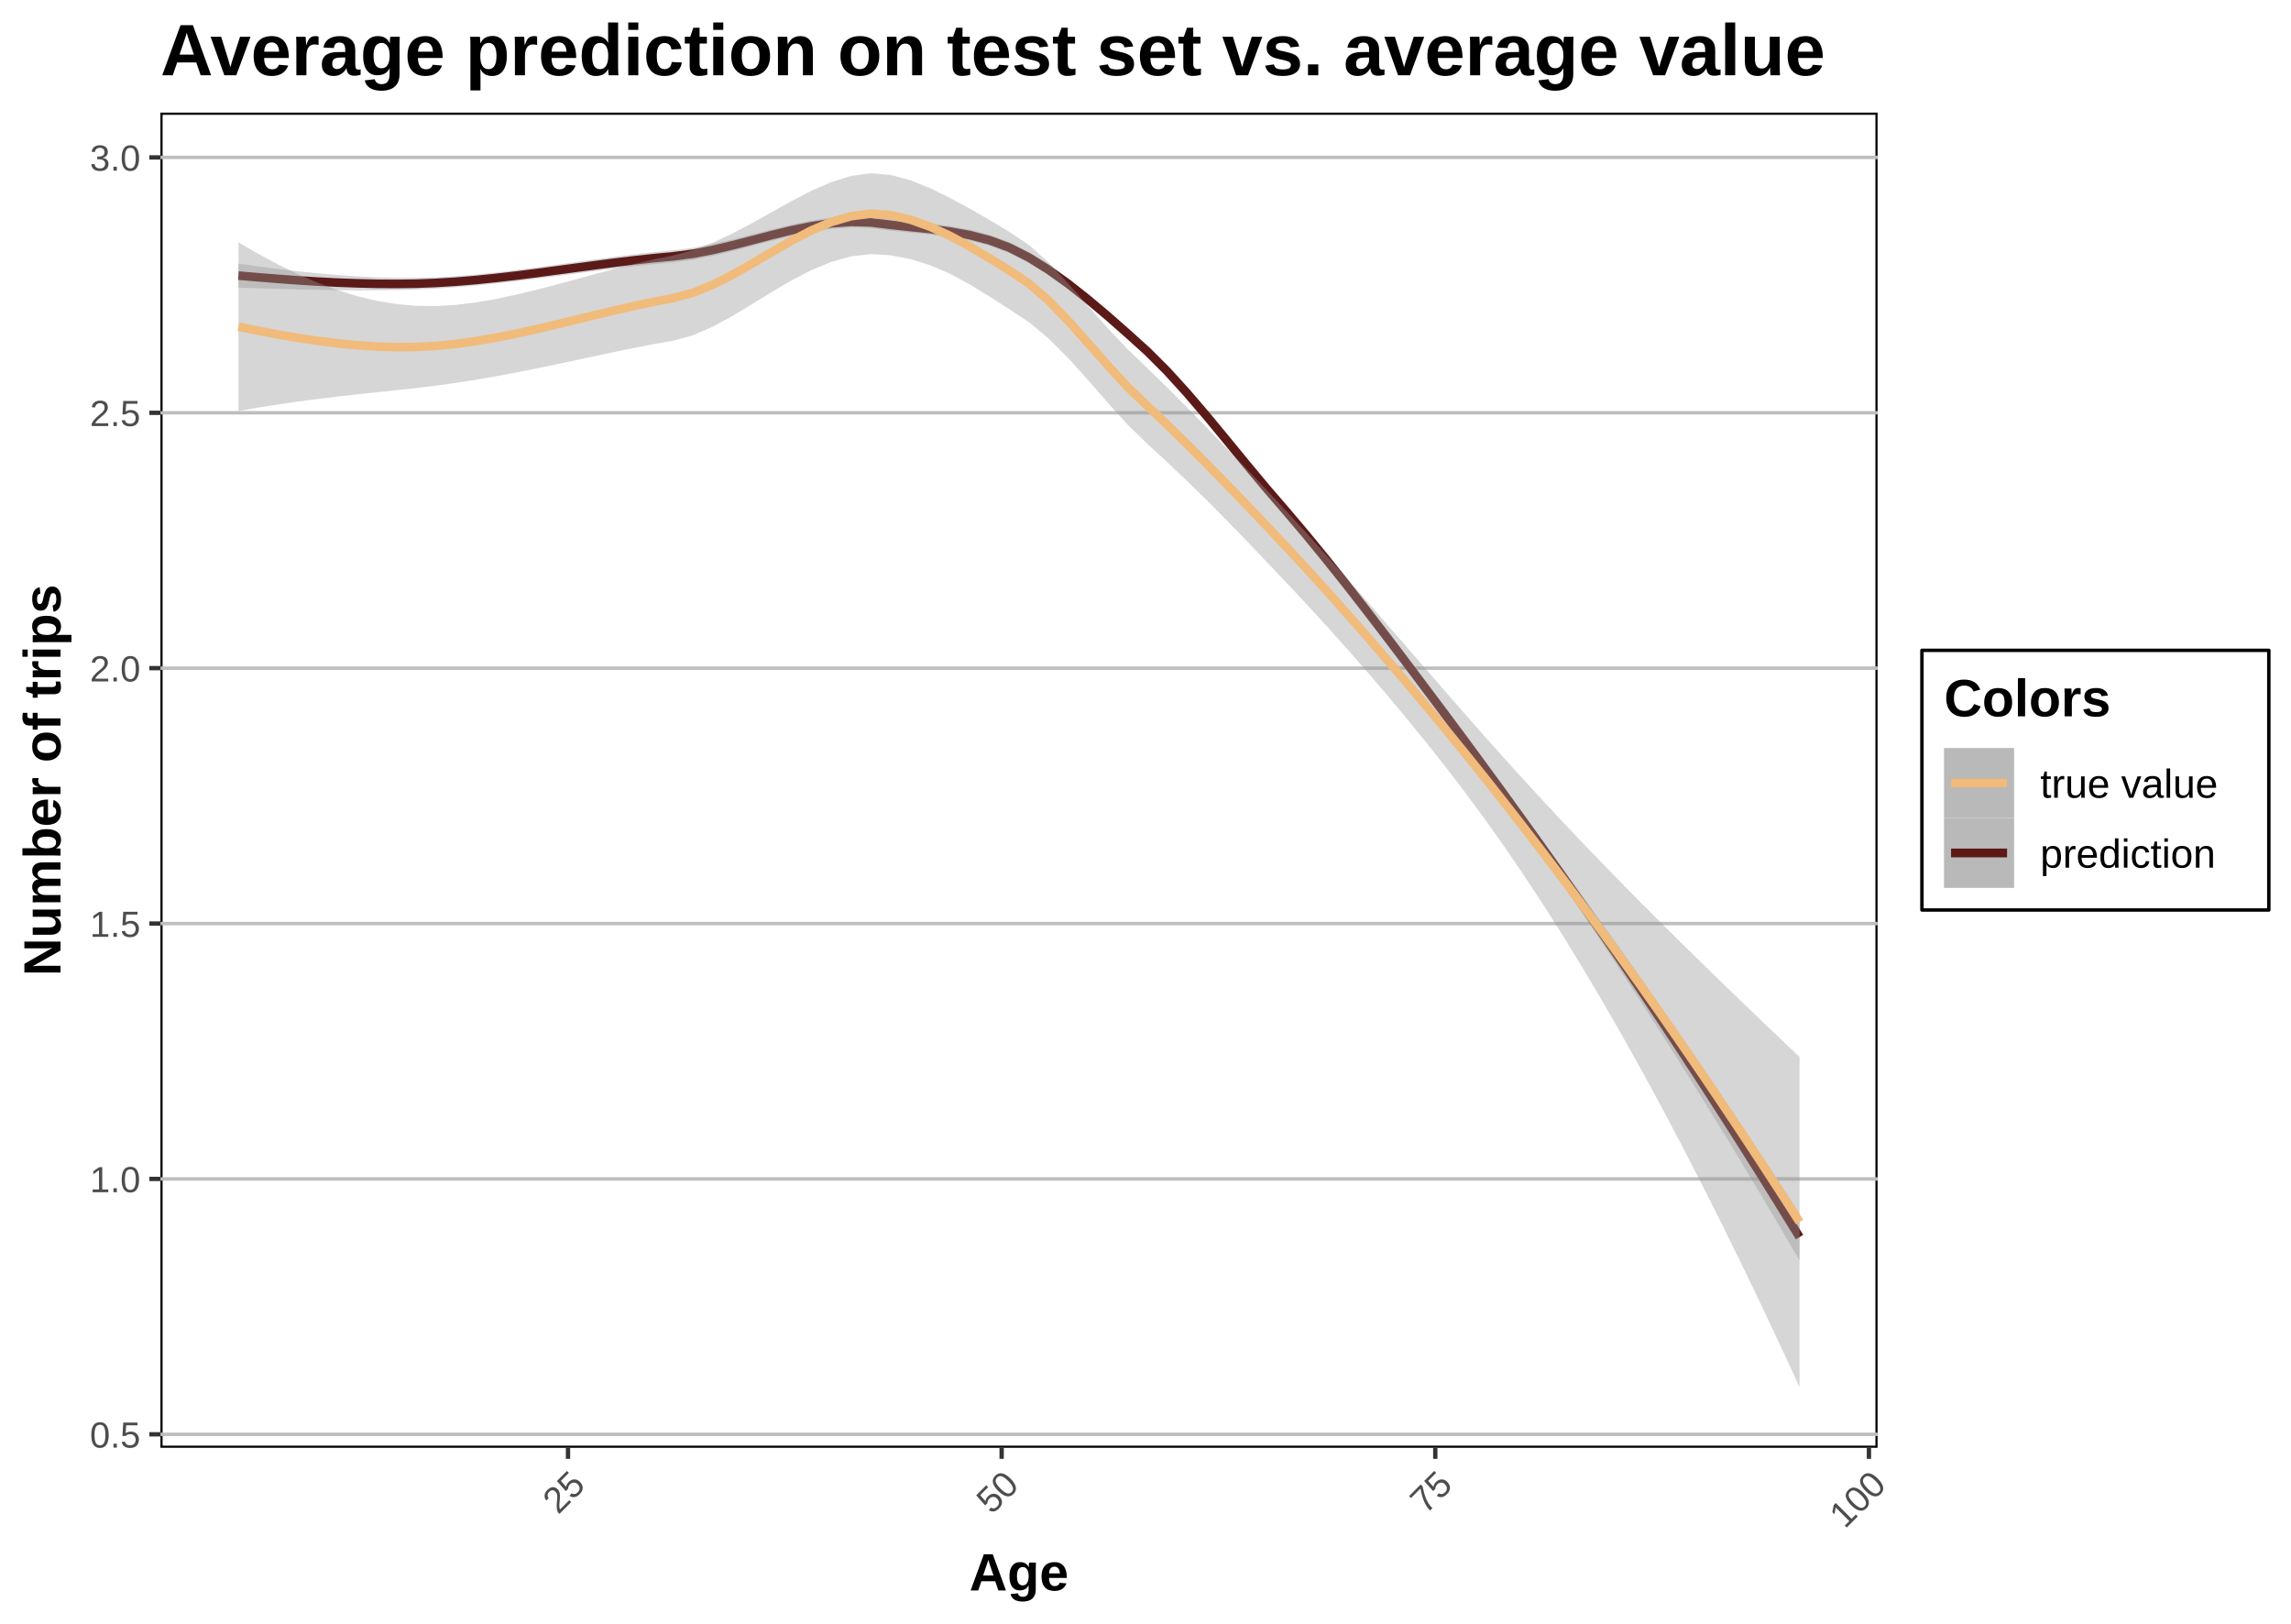
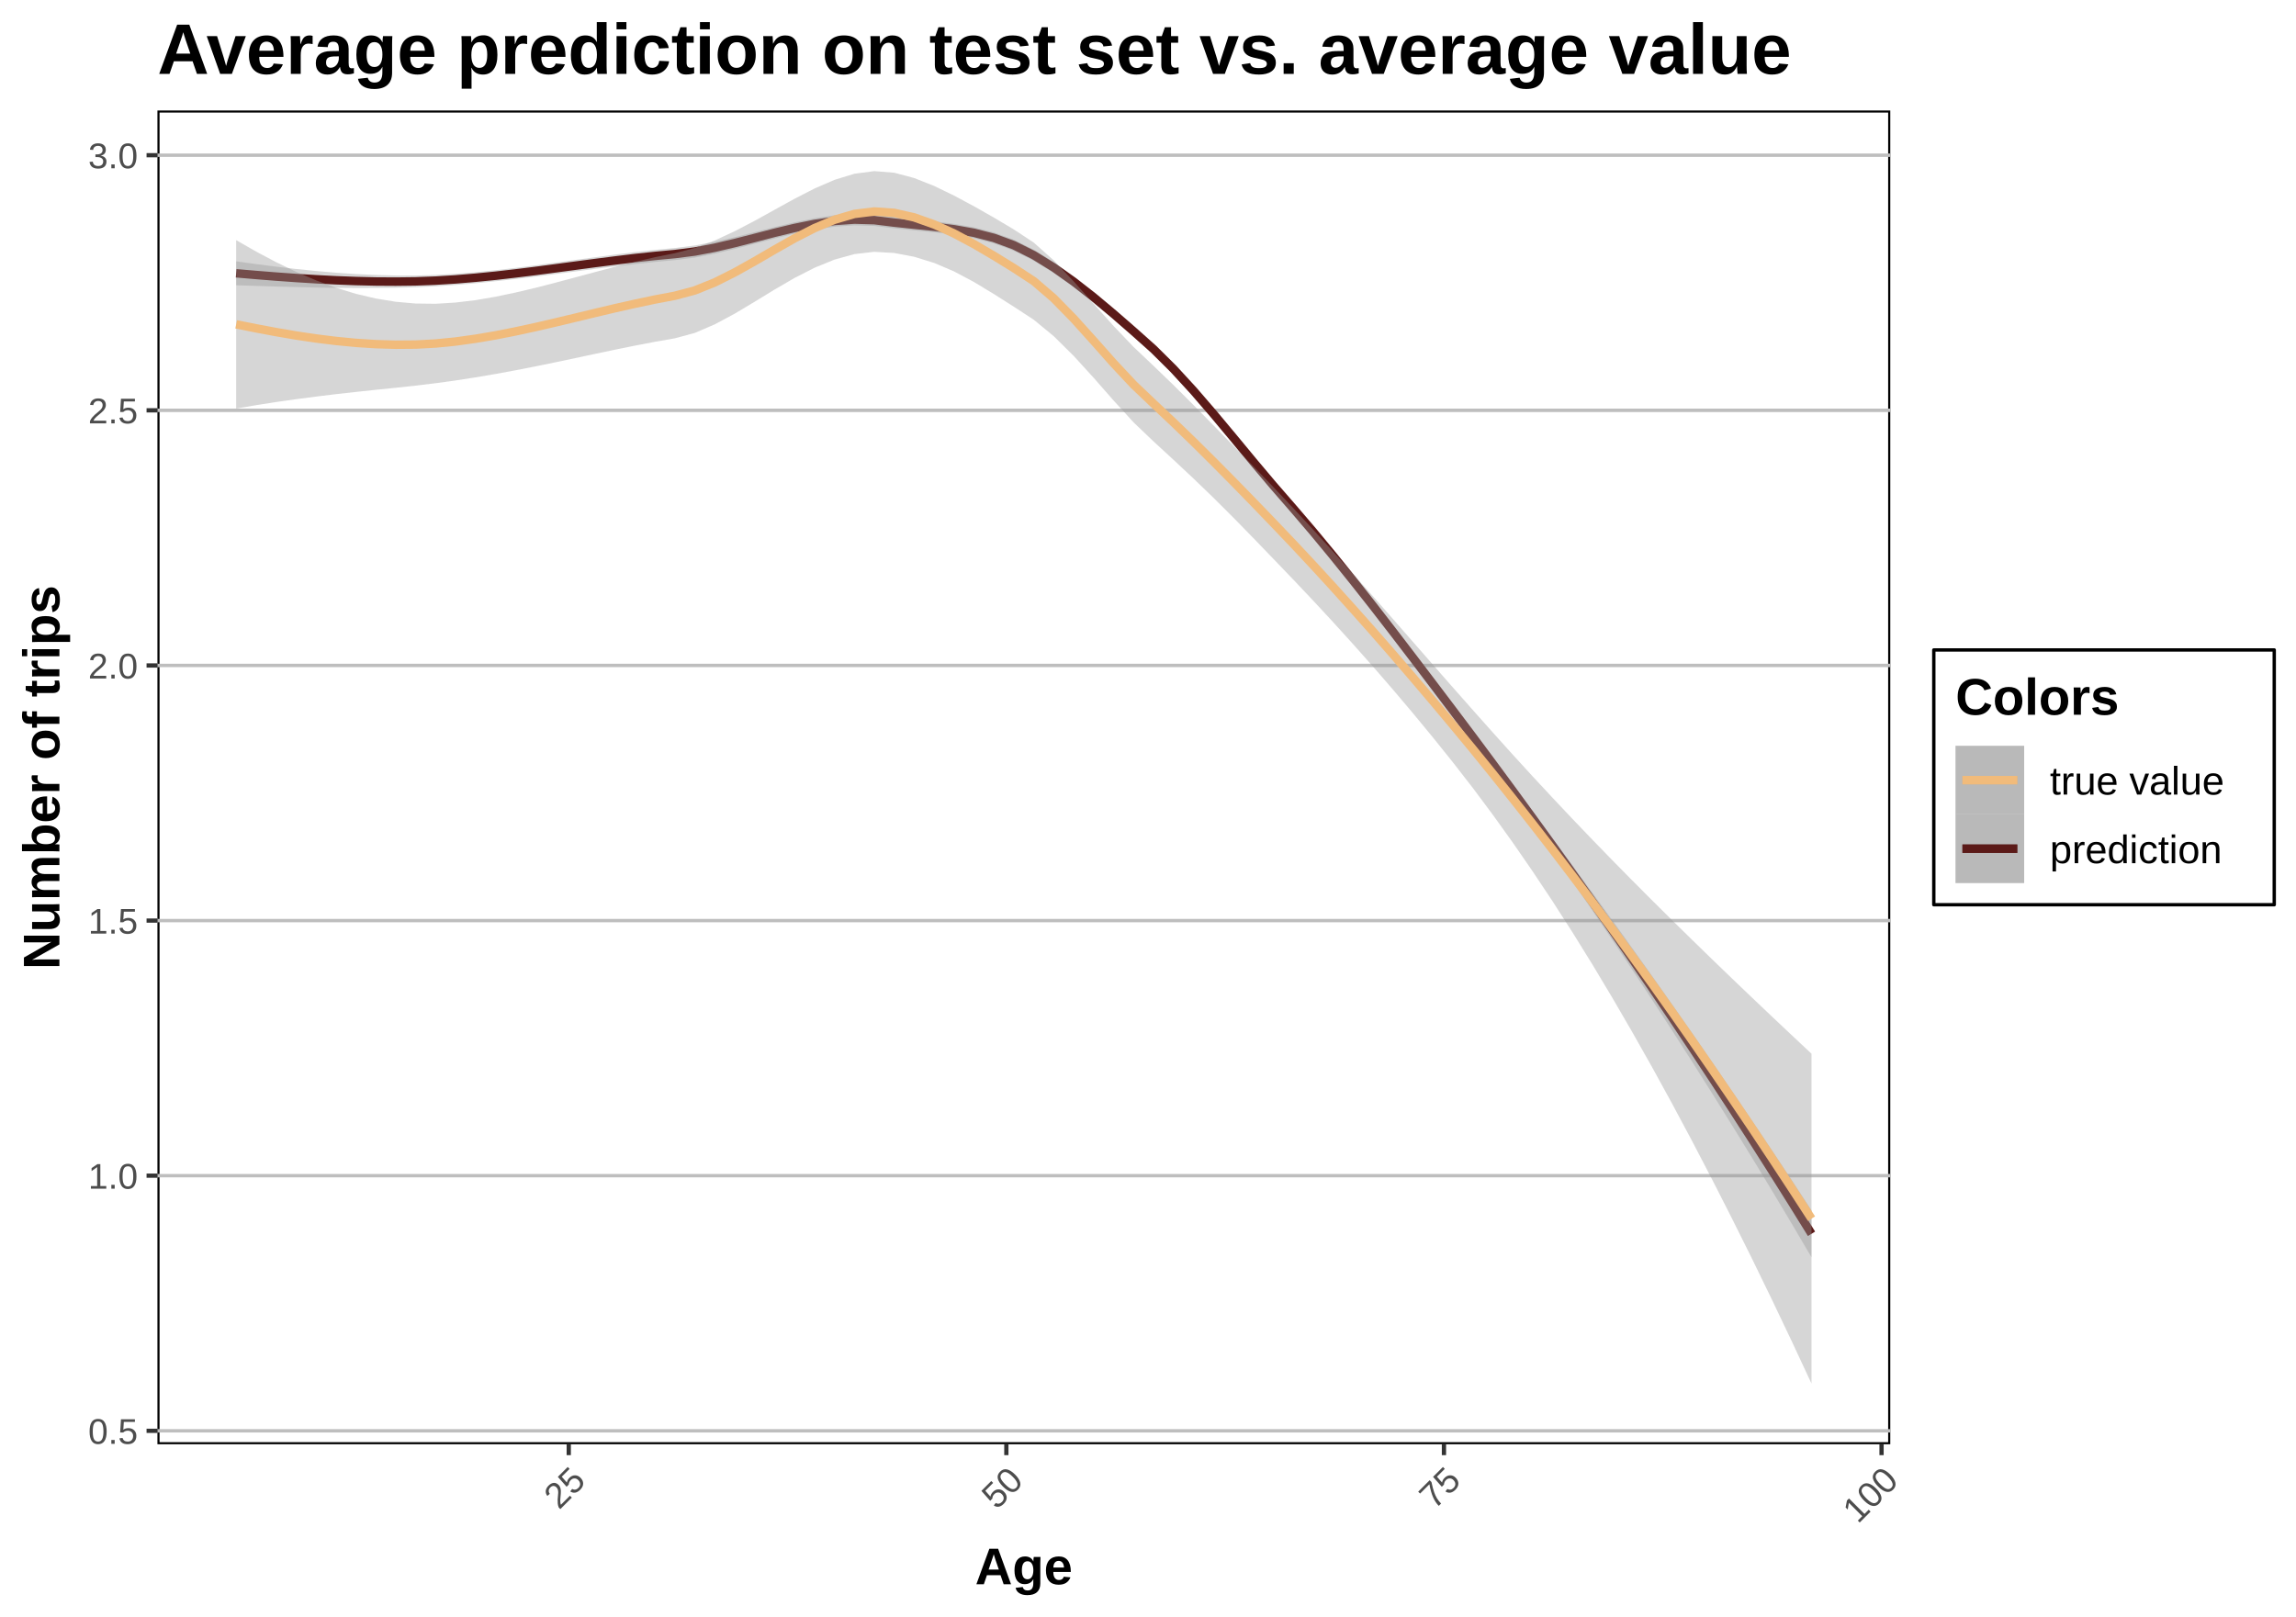
- <svg xmlns="http://www.w3.org/2000/svg" class="svglite" width="566.25pt" height="401.25pt" viewBox="0 0 566.25 401.25">
+ <svg xmlns="http://www.w3.org/2000/svg" class="svglite" width="578.25pt" height="407.25pt" viewBox="0 0 578.25 407.25">
  <defs>
    <style type="text/css">
    .svglite line, .svglite polyline, .svglite polygon, .svglite path, .svglite rect, .svglite circle {
      fill: none;
      stroke: #000000;
      stroke-linecap: round;
      stroke-linejoin: round;
      stroke-miterlimit: 10.00;
    }
    .svglite text {
      white-space: pre;
    }
  </style>
  </defs>
  <rect width="100%" height="100%" style="stroke: none; fill: #FFFFFF;" />
  <defs>
-     <clipPath id="cpMC4wMHw1NjYuMjV8MC4wMHw0MDEuMjU=">
-       <rect x="0.00" y="0.00" width="566.25" height="401.25" />
+     <clipPath id="cpMC4wMHw1NzguMjV8MC4wMHw0MDcuMjU=">
+       <rect x="0.00" y="0.00" width="578.25" height="407.25" />
    </clipPath>
  </defs>
-   <g clip-path="url(#cpMC4wMHw1NjYuMjV8MC4wMHw0MDEuMjU=)">
-     <rect x="0.00" y="0" width="566.25" height="401.25" style="stroke-width: 1.07; stroke: #FFFFFF; fill: #FFFFFF;" />
+   <g clip-path="url(#cpMC4wMHw1NzguMjV8MC4wMHw0MDcuMjU=)">
+     <rect x="0.00" y="0.00" width="578.25" height="407.25" style="stroke-width: 1.07; stroke: #FFFFFF; fill: #FFFFFF;" />
  </g>
  <defs>
-     <clipPath id="cpMzkuNjV8NDY0LjA3fDI3LjgzfDM1Ny44MQ==">
-       <rect x="39.65" y="27.83" width="424.42" height="329.98" />
+     <clipPath id="cpMzkuNjV8NDc2LjA3fDI3LjgzfDM2My44MQ==">
+       <rect x="39.65" y="27.83" width="436.42" height="335.98" />
    </clipPath>
  </defs>
-   <g clip-path="url(#cpMzkuNjV8NDY0LjA3fDI3LjgzfDM1Ny44MQ==)">
-     <rect x="39.65" y="27.83" width="424.42" height="329.98" style="stroke-width: 1.07; fill: #FFFFFF;" />
-     <polyline points="39.65,354.48 464.07,354.48 " style="stroke-width: 0.85; stroke: #BEBEBE; stroke-linecap: butt;" />
-     <polyline points="39.65,291.36 464.07,291.36 " style="stroke-width: 0.85; stroke: #BEBEBE; stroke-linecap: butt;" />
-     <polyline points="39.65,228.25 464.07,228.25 " style="stroke-width: 0.85; stroke: #BEBEBE; stroke-linecap: butt;" />
-     <polyline points="39.65,165.13 464.07,165.13 " style="stroke-width: 0.85; stroke: #BEBEBE; stroke-linecap: butt;" />
-     <polyline points="39.65,102.02 464.07,102.02 " style="stroke-width: 0.85; stroke: #BEBEBE; stroke-linecap: butt;" />
-     <polyline points="39.65,38.90 464.07,38.90 " style="stroke-width: 0.85; stroke: #BEBEBE; stroke-linecap: butt;" />
-     <polygon points="58.94,65.15 63.82,65.83 68.71,66.46 73.59,67.04 78.47,67.54 83.36,67.96 88.24,68.30 93.13,68.53 98.01,68.65 102.90,68.66 107.78,68.53 112.66,68.25 117.55,67.85 122.43,67.35 127.32,66.78 132.20,66.15 137.08,65.49 141.97,64.81 146.85,64.14 151.74,63.48 156.62,62.87 161.50,62.33 166.39,61.86 171.27,61.23 176.16,60.31 181.04,59.18 185.92,57.94 190.81,56.69 195.69,55.51 200.58,54.50 205.46,53.77 210.34,53.42 215.23,53.55 220.11,54.16 225.00,54.72 229.88,55.25 234.76,55.88 239.65,56.76 244.53,58.01 249.42,59.81 254.30,62.29 259.18,65.35 264.07,68.87 268.95,72.74 273.84,76.85 278.72,81.13 283.60,85.53 288.49,90.43 293.37,95.83 298.26,101.56 303.14,107.47 308.03,113.44 312.91,119.30 317.79,124.97 322.68,130.75 327.56,136.71 332.45,142.84 337.33,149.10 342.21,155.46 347.10,161.89 351.98,168.35 356.87,174.83 361.75,181.34 366.63,187.89 371.52,194.48 376.40,201.12 381.29,207.80 386.17,214.52 391.05,221.29 395.94,228.11 400.82,234.99 405.71,241.93 410.59,248.93 415.47,256.00 420.36,263.13 425.24,270.34 430.13,277.62 435.01,284.97 439.89,292.41 444.78,299.94 444.78,311.54 439.89,303.18 435.01,294.93 430.13,286.79 425.24,278.77 420.36,270.87 415.47,263.07 410.59,255.38 405.71,247.80 400.82,240.32 395.94,232.95 391.05,225.68 386.17,218.51 381.29,211.43 376.40,204.46 371.52,197.58 366.63,190.79 361.75,184.08 356.87,177.46 351.98,170.91 347.10,164.40 342.21,157.94 337.33,151.57 332.45,145.32 327.56,139.20 322.68,133.25 317.79,127.49 312.91,121.83 308.03,115.96 303.14,110.00 298.26,104.11 293.37,98.41 288.49,93.06 283.60,88.19 278.72,83.78 273.84,79.47 268.95,75.34 264.07,71.49 259.18,68.02 254.30,65.00 249.42,62.53 244.53,60.70 239.65,59.42 234.76,58.55 229.88,57.96 225.00,57.49 220.11,56.98 215.23,56.39 210.34,56.25 205.46,56.58 200.58,57.29 195.69,58.30 190.81,59.50 185.92,60.79 181.04,62.08 176.16,63.26 171.27,64.22 166.39,64.85 161.50,65.30 156.62,65.82 151.74,66.40 146.85,67.02 141.97,67.65 137.08,68.29 132.20,68.92 127.32,69.52 122.43,70.07 117.55,70.57 112.66,70.99 107.78,71.32 102.90,71.55 98.01,71.68 93.13,71.74 88.24,71.75 83.36,71.71 78.47,71.63 73.59,71.52 68.71,71.39 63.82,71.24 58.94,71.07 " style="stroke-width: 0.00; stroke: none; stroke-linecap: butt; fill: #999999; fill-opacity: 0.40;" />
-     <polyline points="58.94,65.15 63.82,65.83 68.71,66.46 73.59,67.04 78.47,67.54 83.36,67.96 88.24,68.30 93.13,68.53 98.01,68.65 102.90,68.66 107.78,68.53 112.66,68.25 117.55,67.85 122.43,67.35 127.32,66.78 132.20,66.15 137.08,65.49 141.97,64.81 146.85,64.14 151.74,63.48 156.62,62.87 161.50,62.33 166.39,61.86 171.27,61.23 176.16,60.31 181.04,59.18 185.92,57.94 190.81,56.69 195.69,55.51 200.58,54.50 205.46,53.77 210.34,53.42 215.23,53.55 220.11,54.16 225.00,54.72 229.88,55.25 234.76,55.88 239.65,56.76 244.53,58.01 249.42,59.81 254.30,62.29 259.18,65.35 264.07,68.87 268.95,72.74 273.84,76.85 278.72,81.13 283.60,85.53 288.49,90.43 293.37,95.83 298.26,101.56 303.14,107.47 308.03,113.44 312.91,119.30 317.79,124.97 322.68,130.75 327.56,136.71 332.45,142.84 337.33,149.10 342.21,155.46 347.10,161.89 351.98,168.35 356.87,174.83 361.75,181.34 366.63,187.89 371.52,194.48 376.40,201.12 381.29,207.80 386.17,214.52 391.05,221.29 395.94,228.11 400.82,234.99 405.71,241.93 410.59,248.93 415.47,256.00 420.36,263.13 425.24,270.34 430.13,277.62 435.01,284.97 439.89,292.41 444.78,299.94 " style="stroke-width: 2.13; stroke: none; stroke-linecap: butt;" />
-     <polyline points="444.78,311.54 439.89,303.18 435.01,294.93 430.13,286.79 425.24,278.77 420.36,270.87 415.47,263.07 410.59,255.38 405.71,247.80 400.82,240.32 395.94,232.95 391.05,225.68 386.17,218.51 381.29,211.43 376.40,204.46 371.52,197.58 366.63,190.79 361.75,184.08 356.87,177.46 351.98,170.91 347.10,164.40 342.21,157.94 337.33,151.57 332.45,145.32 327.56,139.20 322.68,133.25 317.79,127.49 312.91,121.83 308.03,115.96 303.14,110.00 298.26,104.11 293.37,98.41 288.49,93.06 283.60,88.19 278.72,83.78 273.84,79.47 268.95,75.34 264.07,71.49 259.18,68.02 254.30,65.00 249.42,62.53 244.53,60.70 239.65,59.42 234.76,58.55 229.88,57.96 225.00,57.49 220.11,56.98 215.23,56.39 210.34,56.25 205.46,56.58 200.58,57.29 195.69,58.30 190.81,59.50 185.92,60.79 181.04,62.08 176.16,63.26 171.27,64.22 166.39,64.85 161.50,65.30 156.62,65.82 151.74,66.40 146.85,67.02 141.97,67.65 137.08,68.29 132.20,68.92 127.32,69.52 122.43,70.07 117.55,70.57 112.66,70.99 107.78,71.32 102.90,71.55 98.01,71.68 93.13,71.74 88.24,71.75 83.36,71.71 78.47,71.63 73.59,71.52 68.71,71.39 63.82,71.24 58.94,71.07 " style="stroke-width: 2.13; stroke: none; stroke-linecap: butt;" />
-     <polyline points="58.94,68.11 63.82,68.53 68.71,68.92 73.59,69.28 78.47,69.59 83.36,69.84 88.24,70.02 93.13,70.14 98.01,70.17 102.90,70.11 107.78,69.92 112.66,69.62 117.55,69.21 122.43,68.71 127.32,68.15 132.20,67.54 137.08,66.89 141.97,66.23 146.85,65.58 151.74,64.94 156.62,64.35 161.50,63.81 166.39,63.35 171.27,62.72 176.16,61.78 181.04,60.63 185.92,59.37 190.81,58.09 195.69,56.90 200.58,55.90 205.46,55.17 210.34,54.83 215.23,54.97 220.11,55.57 225.00,56.10 229.88,56.60 234.76,57.22 239.65,58.09 244.53,59.36 249.42,61.17 254.30,63.64 259.18,66.68 264.07,70.18 268.95,74.04 273.84,78.16 278.72,82.45 283.60,86.86 288.49,91.75 293.37,97.12 298.26,102.83 303.14,108.74 308.03,114.70 312.91,120.57 317.79,126.23 322.68,132.00 327.56,137.96 332.45,144.08 337.33,150.34 342.21,156.70 347.10,163.14 351.98,169.63 356.87,176.15 361.75,182.71 366.63,189.34 371.52,196.03 376.40,202.79 381.29,209.61 386.17,216.51 391.05,223.48 395.94,230.53 400.82,237.66 405.71,244.87 410.59,252.16 415.47,259.53 420.36,267.00 425.24,274.56 430.13,282.21 435.01,289.95 439.89,297.80 444.78,305.74 " style="stroke-width: 2.13; stroke: #5B1A18; stroke-linecap: butt;" />
-     <polygon points="58.94,59.91 63.82,62.73 68.71,65.35 73.59,67.73 78.47,69.85 83.36,71.68 88.24,73.18 93.13,74.35 98.01,75.15 102.90,75.59 107.78,75.65 112.66,75.35 117.55,74.75 122.43,73.91 127.32,72.88 132.20,71.71 137.08,70.45 141.97,69.13 146.85,67.80 151.74,66.50 156.62,65.27 161.50,64.13 166.39,63.14 171.27,61.84 176.16,59.98 181.04,57.70 185.92,55.12 190.81,52.39 195.69,49.67 200.58,47.14 205.46,45.00 210.34,43.48 215.23,42.83 220.11,43.23 225.00,44.54 229.88,46.50 234.76,48.89 239.65,51.53 244.53,54.34 249.42,57.28 254.30,60.53 259.18,64.91 264.07,70.11 268.95,75.66 273.84,81.15 278.72,86.32 283.60,91.00 288.49,95.74 293.37,100.67 298.26,105.69 303.14,110.74 308.03,115.81 312.91,120.94 317.79,126.16 322.68,131.49 327.56,136.91 332.45,142.41 337.33,147.98 342.21,153.59 347.10,159.22 351.98,164.86 356.87,170.48 361.75,176.07 366.63,181.62 371.52,187.09 376.40,192.49 381.29,197.80 386.17,203.03 391.05,208.18 395.94,213.26 400.82,218.27 405.71,223.22 410.59,228.11 415.47,232.95 420.36,237.75 425.24,242.51 430.13,247.23 435.01,251.91 439.89,256.57 444.78,261.19 444.78,342.81 439.89,332.24 435.01,321.88 430.13,311.75 425.24,301.83 420.36,292.14 415.47,282.68 410.59,273.46 405.71,264.47 400.82,255.74 395.94,247.25 391.05,239.02 386.17,231.06 381.29,223.37 376.40,215.96 371.52,208.82 366.63,201.95 361.75,195.35 356.87,188.99 351.98,182.85 347.10,176.87 342.21,171.04 337.33,165.36 332.45,159.80 327.56,154.36 322.68,149.04 317.79,143.83 312.91,138.70 308.03,133.57 303.14,128.52 298.26,123.61 293.37,118.85 288.49,114.23 283.60,109.70 278.72,104.98 273.84,99.59 268.95,93.96 264.07,88.54 259.18,83.67 254.30,79.61 249.42,76.39 244.53,73.25 239.65,70.27 234.76,67.65 229.88,65.54 225.00,64.02 220.11,63.09 215.23,62.80 210.34,63.37 205.46,64.73 200.58,66.74 195.69,69.27 190.81,72.13 185.92,75.14 181.04,78.09 176.16,80.74 171.27,82.86 166.39,84.20 161.50,85.06 156.62,86.01 151.74,87.01 146.85,88.05 141.97,89.09 137.08,90.13 132.20,91.14 127.32,92.11 122.43,93.02 117.55,93.86 112.66,94.62 107.78,95.31 102.90,95.90 98.01,96.43 93.13,96.94 88.24,97.46 83.36,98.01 78.47,98.61 73.59,99.26 68.71,99.96 63.82,100.73 58.94,101.58 " style="stroke-width: 0.00; stroke: none; stroke-linecap: butt; fill: #999999; fill-opacity: 0.40;" />
-     <polyline points="58.94,59.91 63.82,62.73 68.71,65.35 73.59,67.73 78.47,69.85 83.36,71.68 88.24,73.18 93.13,74.35 98.01,75.15 102.90,75.59 107.78,75.65 112.66,75.35 117.55,74.75 122.43,73.91 127.32,72.88 132.20,71.71 137.08,70.45 141.97,69.13 146.85,67.80 151.74,66.50 156.62,65.27 161.50,64.13 166.39,63.14 171.27,61.84 176.16,59.98 181.04,57.70 185.92,55.12 190.81,52.39 195.69,49.67 200.58,47.14 205.46,45.00 210.34,43.48 215.23,42.83 220.11,43.23 225.00,44.54 229.88,46.50 234.76,48.89 239.65,51.53 244.53,54.34 249.42,57.28 254.30,60.53 259.18,64.91 264.07,70.11 268.95,75.66 273.84,81.15 278.72,86.32 283.60,91.00 288.49,95.74 293.37,100.67 298.26,105.69 303.14,110.74 308.03,115.81 312.91,120.94 317.79,126.16 322.68,131.49 327.56,136.91 332.45,142.41 337.33,147.98 342.21,153.59 347.10,159.22 351.98,164.86 356.87,170.48 361.75,176.07 366.63,181.62 371.52,187.09 376.40,192.49 381.29,197.80 386.17,203.03 391.05,208.18 395.94,213.26 400.82,218.27 405.71,223.22 410.59,228.11 415.47,232.95 420.36,237.75 425.24,242.51 430.13,247.23 435.01,251.91 439.89,256.57 444.78,261.19 " style="stroke-width: 2.13; stroke: none; stroke-linecap: butt;" />
-     <polyline points="444.78,342.81 439.89,332.24 435.01,321.88 430.13,311.75 425.24,301.83 420.36,292.14 415.47,282.68 410.59,273.46 405.71,264.47 400.82,255.74 395.94,247.25 391.05,239.02 386.17,231.06 381.29,223.37 376.40,215.96 371.52,208.82 366.63,201.95 361.75,195.35 356.87,188.99 351.98,182.85 347.10,176.87 342.21,171.04 337.33,165.36 332.45,159.80 327.56,154.36 322.68,149.04 317.79,143.83 312.91,138.70 308.03,133.57 303.14,128.52 298.26,123.61 293.37,118.85 288.49,114.23 283.60,109.70 278.72,104.98 273.84,99.59 268.95,93.96 264.07,88.54 259.18,83.67 254.30,79.61 249.42,76.39 244.53,73.25 239.65,70.27 234.76,67.65 229.88,65.54 225.00,64.02 220.11,63.09 215.23,62.80 210.34,63.37 205.46,64.73 200.58,66.74 195.69,69.27 190.81,72.13 185.92,75.14 181.04,78.09 176.16,80.74 171.27,82.86 166.39,84.20 161.50,85.06 156.62,86.01 151.74,87.01 146.85,88.05 141.97,89.09 137.08,90.13 132.20,91.14 127.32,92.11 122.43,93.02 117.55,93.86 112.66,94.62 107.78,95.31 102.90,95.90 98.01,96.43 93.13,96.94 88.24,97.46 83.36,98.01 78.47,98.61 73.59,99.26 68.71,99.96 63.82,100.73 58.94,101.58 " style="stroke-width: 2.13; stroke: none; stroke-linecap: butt;" />
-     <polyline points="58.94,80.74 63.82,81.73 68.71,82.66 73.59,83.50 78.47,84.23 83.36,84.84 88.24,85.32 93.13,85.64 98.01,85.79 102.90,85.75 107.78,85.48 112.66,84.99 117.55,84.31 122.43,83.47 127.32,82.50 132.20,81.43 137.08,80.29 141.97,79.11 146.85,77.92 151.74,76.75 156.62,75.64 161.50,74.60 166.39,73.67 171.27,72.35 176.16,70.36 181.04,67.90 185.92,65.13 190.81,62.26 195.69,59.47 200.58,56.94 205.46,54.86 210.34,53.43 215.23,52.81 220.11,53.16 225.00,54.28 229.88,56.02 234.76,58.27 239.65,60.90 244.53,63.79 249.42,66.83 254.30,70.07 259.18,74.29 264.07,79.33 268.95,84.81 273.84,90.37 278.72,95.65 283.60,100.35 288.49,104.99 293.37,109.76 298.26,114.65 303.14,119.63 308.03,124.69 312.91,129.82 317.79,135.00 322.68,140.27 327.56,145.64 332.45,151.11 337.33,156.67 342.21,162.32 347.10,168.05 351.98,173.85 356.87,179.74 361.75,185.71 366.63,191.78 371.52,197.96 376.40,204.22 381.29,210.59 386.17,217.05 391.05,223.60 395.94,230.25 400.82,237.00 405.71,243.85 410.59,250.78 415.47,257.82 420.36,264.95 425.24,272.17 430.13,279.49 435.01,286.90 439.89,294.40 444.78,302.00 " style="stroke-width: 2.13; stroke: #F1BB7B; stroke-linecap: butt;" />
+   <g clip-path="url(#cpMzkuNjV8NDc2LjA3fDI3LjgzfDM2My44MQ==)">
+     <rect x="39.65" y="27.83" width="436.42" height="335.98" style="stroke-width: 1.07; fill: #FFFFFF;" />
+     <polyline points="39.65,360.42 476.07,360.42 " style="stroke-width: 0.85; stroke: #BEBEBE; stroke-linecap: butt;" />
+     <polyline points="39.65,296.15 476.07,296.15 " style="stroke-width: 0.85; stroke: #BEBEBE; stroke-linecap: butt;" />
+     <polyline points="39.65,231.89 476.07,231.89 " style="stroke-width: 0.85; stroke: #BEBEBE; stroke-linecap: butt;" />
+     <polyline points="39.65,167.63 476.07,167.63 " style="stroke-width: 0.85; stroke: #BEBEBE; stroke-linecap: butt;" />
+     <polyline points="39.65,103.36 476.07,103.36 " style="stroke-width: 0.85; stroke: #BEBEBE; stroke-linecap: butt;" />
+     <polyline points="39.65,39.10 476.07,39.10 " style="stroke-width: 0.85; stroke: #BEBEBE; stroke-linecap: butt;" />
+     <polygon points="59.48,65.83 64.51,66.52 69.53,67.17 74.55,67.75 79.57,68.26 84.59,68.69 89.62,69.03 94.64,69.27 99.66,69.40 104.68,69.41 109.71,69.27 114.73,68.98 119.75,68.58 124.77,68.07 129.79,67.49 134.82,66.85 139.84,66.18 144.86,65.48 149.88,64.80 154.90,64.13 159.93,63.51 164.95,62.95 169.97,62.47 174.99,61.84 180.02,60.90 185.04,59.75 190.06,58.49 195.08,57.21 200.10,56.01 205.13,54.99 210.15,54.24 215.17,53.88 220.19,54.02 225.21,54.64 230.24,55.20 235.26,55.75 240.28,56.39 245.30,57.28 250.33,58.56 255.35,60.39 260.37,62.91 265.39,66.03 270.41,69.62 275.44,73.55 280.46,77.74 285.48,82.10 290.50,86.58 295.52,91.57 300.55,97.06 305.57,102.90 310.59,108.92 315.61,114.99 320.64,120.97 325.66,126.74 330.68,132.62 335.70,138.69 340.72,144.93 345.75,151.31 350.77,157.78 355.79,164.32 360.81,170.91 365.83,177.50 370.86,184.13 375.88,190.80 380.90,197.52 385.92,204.27 390.95,211.07 395.97,217.91 400.99,224.81 406.01,231.76 411.03,238.76 416.06,245.82 421.08,252.95 426.10,260.15 431.12,267.41 436.14,274.75 441.17,282.16 446.19,289.65 451.21,297.22 456.23,304.88 456.23,316.70 451.21,308.18 446.19,299.78 441.17,291.50 436.14,283.34 431.12,275.29 426.10,267.35 421.08,259.52 416.06,251.80 411.03,244.19 406.01,236.68 400.99,229.27 395.97,221.97 390.95,214.77 385.92,207.67 380.90,200.66 375.88,193.75 370.86,186.92 365.83,180.18 360.81,173.51 355.79,166.88 350.77,160.31 345.75,153.82 340.72,147.45 335.70,141.22 330.68,135.16 325.66,129.30 320.64,123.54 315.61,117.56 310.59,111.50 305.57,105.49 300.55,99.70 295.52,94.25 290.50,89.29 285.48,84.80 280.46,80.41 275.44,76.21 270.41,72.29 265.39,68.75 260.37,65.68 255.35,63.16 250.33,61.30 245.30,60.00 240.28,59.11 235.26,58.50 230.24,58.02 225.21,57.51 220.19,56.91 215.17,56.76 210.15,57.10 205.13,57.83 200.10,58.85 195.08,60.07 190.06,61.39 185.04,62.70 180.02,63.90 174.99,64.88 169.97,65.52 164.95,65.98 159.93,66.52 154.90,67.10 149.88,67.73 144.86,68.38 139.84,69.03 134.82,69.67 129.79,70.28 124.77,70.84 119.75,71.35 114.73,71.77 109.71,72.11 104.68,72.35 99.66,72.48 94.64,72.54 89.62,72.55 84.59,72.51 79.57,72.43 74.55,72.31 69.53,72.18 64.51,72.02 59.48,71.86 " style="stroke-width: 0.00; stroke: none; stroke-linecap: butt; fill: #999999; fill-opacity: 0.40;" />
+     <polyline points="59.48,65.83 64.51,66.52 69.53,67.17 74.55,67.75 79.57,68.26 84.59,68.69 89.62,69.03 94.64,69.27 99.66,69.40 104.68,69.41 109.71,69.27 114.73,68.98 119.75,68.58 124.77,68.07 129.79,67.49 134.82,66.85 139.84,66.18 144.86,65.48 149.88,64.80 154.90,64.13 159.93,63.51 164.95,62.95 169.97,62.47 174.99,61.84 180.02,60.90 185.04,59.75 190.06,58.49 195.08,57.21 200.10,56.01 205.13,54.99 210.15,54.24 215.17,53.88 220.19,54.02 225.21,54.64 230.24,55.20 235.26,55.75 240.28,56.39 245.30,57.28 250.33,58.56 255.35,60.39 260.37,62.91 265.39,66.03 270.41,69.62 275.44,73.55 280.46,77.74 285.48,82.10 290.50,86.58 295.52,91.57 300.55,97.06 305.57,102.90 310.59,108.92 315.61,114.99 320.64,120.97 325.66,126.74 330.68,132.62 335.70,138.69 340.72,144.93 345.75,151.31 350.77,157.78 355.79,164.32 360.81,170.91 365.83,177.50 370.86,184.13 375.88,190.80 380.90,197.52 385.92,204.27 390.95,211.07 395.97,217.91 400.99,224.81 406.01,231.76 411.03,238.76 416.06,245.82 421.08,252.95 426.10,260.15 431.12,267.41 436.14,274.75 441.17,282.16 446.19,289.65 451.21,297.22 456.23,304.88 " style="stroke-width: 2.13; stroke: none; stroke-linecap: butt;" />
+     <polyline points="456.23,316.70 451.21,308.18 446.19,299.78 441.17,291.50 436.14,283.34 431.12,275.29 426.10,267.35 421.08,259.52 416.06,251.80 411.03,244.19 406.01,236.68 400.99,229.27 395.97,221.97 390.95,214.77 385.92,207.67 380.90,200.66 375.88,193.75 370.86,186.92 365.83,180.18 360.81,173.51 355.79,166.88 350.77,160.31 345.75,153.82 340.72,147.45 335.70,141.22 330.68,135.16 325.66,129.30 320.64,123.54 315.61,117.56 310.59,111.50 305.57,105.49 300.55,99.70 295.52,94.25 290.50,89.29 285.48,84.80 280.46,80.41 275.44,76.21 270.41,72.29 265.39,68.75 260.37,65.68 255.35,63.16 250.33,61.30 245.30,60.00 240.28,59.11 235.26,58.50 230.24,58.02 225.21,57.51 220.19,56.91 215.17,56.76 210.15,57.10 205.13,57.83 200.10,58.85 195.08,60.07 190.06,61.39 185.04,62.70 180.02,63.90 174.99,64.88 169.97,65.52 164.95,65.98 159.93,66.52 154.90,67.10 149.88,67.73 144.86,68.38 139.84,69.03 134.82,69.67 129.79,70.28 124.77,70.84 119.75,71.35 114.73,71.77 109.71,72.11 104.68,72.35 99.66,72.48 94.64,72.54 89.62,72.55 84.59,72.51 79.57,72.43 74.55,72.31 69.53,72.18 64.51,72.02 59.48,71.86 " style="stroke-width: 2.13; stroke: none; stroke-linecap: butt;" />
+     <polyline points="59.48,68.84 64.51,69.27 69.53,69.67 74.55,70.03 79.57,70.34 84.59,70.60 89.62,70.79 94.64,70.91 99.66,70.94 104.68,70.88 109.71,70.69 114.73,70.38 119.75,69.96 124.77,69.46 129.79,68.88 134.82,68.26 139.84,67.60 144.86,66.93 149.88,66.26 154.90,65.62 159.93,65.01 164.95,64.47 169.97,64.00 174.99,63.36 180.02,62.40 185.04,61.23 190.06,59.94 195.08,58.64 200.10,57.43 205.13,56.41 210.15,55.67 215.17,55.32 220.19,55.46 225.21,56.08 230.24,56.61 235.26,57.12 240.28,57.75 245.30,58.64 250.33,59.93 255.35,61.78 260.37,64.29 265.39,67.39 270.41,70.95 275.44,74.88 280.46,79.08 285.48,83.45 290.50,87.93 295.52,92.91 300.55,98.38 305.57,104.20 310.59,110.21 315.61,116.28 320.64,122.25 325.66,128.02 330.68,133.89 335.70,139.96 340.72,146.19 345.75,152.56 350.77,159.04 355.79,165.60 360.81,172.21 365.83,178.84 370.86,185.53 375.88,192.28 380.90,199.09 385.92,205.97 390.95,212.92 395.97,219.94 400.99,227.04 406.01,234.22 411.03,241.47 416.06,248.81 421.08,256.24 426.10,263.75 431.12,271.35 436.14,279.04 441.17,286.83 446.19,294.72 451.21,302.70 456.23,310.79 " style="stroke-width: 2.13; stroke: #5B1A18; stroke-linecap: butt;" />
+     <polygon points="59.48,60.49 64.51,63.37 69.53,66.03 74.55,68.46 79.57,70.61 84.59,72.47 89.62,74.01 94.64,75.19 99.66,76.01 104.68,76.46 109.71,76.52 114.73,76.21 119.75,75.61 124.77,74.75 129.79,73.70 134.82,72.51 139.84,71.22 144.86,69.88 149.88,68.53 154.90,67.20 159.93,65.95 164.95,64.79 169.97,63.78 174.99,62.46 180.02,60.57 185.04,58.24 190.06,55.62 195.08,52.84 200.10,50.07 205.13,47.49 210.15,45.31 215.17,43.77 220.19,43.10 225.21,43.51 230.24,44.85 235.26,46.84 240.28,49.27 245.30,51.96 250.33,54.82 255.35,57.81 260.37,61.12 265.39,65.59 270.41,70.88 275.44,76.53 280.46,82.12 285.48,87.38 290.50,92.14 295.52,96.98 300.55,101.99 305.57,107.10 310.59,112.25 315.61,117.41 320.64,122.63 325.66,127.94 330.68,133.37 335.70,138.89 340.72,144.50 345.75,150.16 350.77,155.87 355.79,161.61 360.81,167.35 365.83,173.08 370.86,178.77 375.88,184.41 380.90,189.99 385.92,195.48 390.95,200.89 395.97,206.22 400.99,211.46 406.01,216.63 411.03,221.73 416.06,226.77 421.08,231.75 426.10,236.68 431.12,241.57 436.14,246.41 441.17,251.22 446.19,255.99 451.21,260.72 456.23,265.43 456.23,348.53 451.21,337.77 446.19,327.23 441.17,316.91 436.14,306.81 431.12,296.95 426.10,287.32 421.08,277.93 416.06,268.78 411.03,259.88 406.01,251.24 400.99,242.86 395.97,234.76 390.95,226.93 385.92,219.38 380.90,212.11 375.88,205.12 370.86,198.39 365.83,191.92 360.81,185.67 355.79,179.58 350.77,173.65 345.75,167.86 340.72,162.20 335.70,156.66 330.68,151.25 325.66,145.94 320.64,140.71 315.61,135.49 310.59,130.35 305.57,125.35 300.55,120.51 295.52,115.80 290.50,111.18 285.48,106.38 280.46,100.89 275.44,95.17 270.41,89.65 265.39,84.69 260.37,80.55 255.35,77.27 250.33,74.08 245.30,71.04 240.28,68.37 235.26,66.23 230.24,64.68 225.21,63.73 220.19,63.43 215.17,64.01 210.15,65.40 205.13,67.45 200.10,70.02 195.08,72.94 190.06,76.01 185.04,79.01 180.02,81.70 174.99,83.86 169.97,85.22 164.95,86.10 159.93,87.06 154.90,88.08 149.88,89.14 144.86,90.21 139.84,91.27 134.82,92.30 129.79,93.28 124.77,94.21 119.75,95.06 114.73,95.84 109.71,96.53 104.68,97.14 99.66,97.68 94.64,98.19 89.62,98.73 84.59,99.29 79.57,99.90 74.55,100.56 69.53,101.27 64.51,102.06 59.48,102.92 " style="stroke-width: 0.00; stroke: none; stroke-linecap: butt; fill: #999999; fill-opacity: 0.40;" />
+     <polyline points="59.48,60.49 64.51,63.37 69.53,66.03 74.55,68.46 79.57,70.61 84.59,72.47 89.62,74.01 94.64,75.19 99.66,76.01 104.68,76.46 109.71,76.52 114.73,76.21 119.75,75.61 124.77,74.75 129.79,73.70 134.82,72.51 139.84,71.22 144.86,69.88 149.88,68.53 154.90,67.20 159.93,65.95 164.95,64.79 169.97,63.78 174.99,62.46 180.02,60.57 185.04,58.24 190.06,55.62 195.08,52.84 200.10,50.07 205.13,47.49 210.15,45.31 215.17,43.77 220.19,43.10 225.21,43.51 230.24,44.85 235.26,46.84 240.28,49.27 245.30,51.96 250.33,54.82 255.35,57.81 260.37,61.12 265.39,65.59 270.41,70.88 275.44,76.53 280.46,82.12 285.48,87.38 290.50,92.14 295.52,96.98 300.55,101.99 305.57,107.10 310.59,112.25 315.61,117.41 320.64,122.63 325.66,127.94 330.68,133.37 335.70,138.89 340.72,144.50 345.75,150.16 350.77,155.87 355.79,161.61 360.81,167.35 365.83,173.08 370.86,178.77 375.88,184.41 380.90,189.99 385.92,195.48 390.95,200.89 395.97,206.22 400.99,211.46 406.01,216.63 411.03,221.73 416.06,226.77 421.08,231.75 426.10,236.68 431.12,241.57 436.14,246.41 441.17,251.22 446.19,255.99 451.21,260.72 456.23,265.43 " style="stroke-width: 2.13; stroke: none; stroke-linecap: butt;" />
+     <polyline points="456.23,348.53 451.21,337.77 446.19,327.23 441.17,316.91 436.14,306.81 431.12,296.95 426.10,287.32 421.08,277.93 416.06,268.78 411.03,259.88 406.01,251.24 400.99,242.86 395.97,234.76 390.95,226.93 385.92,219.38 380.90,212.11 375.88,205.12 370.86,198.39 365.83,191.92 360.81,185.67 355.79,179.58 350.77,173.65 345.75,167.86 340.72,162.20 335.70,156.66 330.68,151.25 325.66,145.94 320.64,140.71 315.61,135.49 310.59,130.35 305.57,125.35 300.55,120.51 295.52,115.80 290.50,111.18 285.48,106.38 280.46,100.89 275.44,95.17 270.41,89.65 265.39,84.69 260.37,80.55 255.35,77.27 250.33,74.08 245.30,71.04 240.28,68.37 235.26,66.23 230.24,64.68 225.21,63.73 220.19,63.43 215.17,64.01 210.15,65.40 205.13,67.45 200.10,70.02 195.08,72.94 190.06,76.01 185.04,79.01 180.02,81.70 174.99,83.86 169.97,85.22 164.95,86.10 159.93,87.06 154.90,88.08 149.88,89.14 144.86,90.21 139.84,91.27 134.82,92.30 129.79,93.28 124.77,94.21 119.75,95.06 114.73,95.84 109.71,96.53 104.68,97.14 99.66,97.68 94.64,98.19 89.62,98.73 84.59,99.29 79.57,99.90 74.55,100.56 69.53,101.27 64.51,102.06 59.48,102.92 " style="stroke-width: 2.13; stroke: none; stroke-linecap: butt;" />
+     <polyline points="59.48,81.70 64.51,82.71 69.53,83.65 74.55,84.51 79.57,85.26 84.59,85.88 89.62,86.37 94.64,86.69 99.66,86.84 104.68,86.80 109.71,86.53 114.73,86.03 119.75,85.33 124.77,84.48 129.79,83.49 134.82,82.40 139.84,81.24 144.86,80.04 149.88,78.83 154.90,77.64 159.93,76.51 164.95,75.45 169.97,74.50 174.99,73.16 180.02,71.14 185.04,68.62 190.06,65.81 195.08,62.89 200.10,60.04 205.13,57.47 210.15,55.36 215.17,53.89 220.19,53.27 225.21,53.62 230.24,54.76 235.26,56.54 240.28,58.82 245.30,61.50 250.33,64.45 255.35,67.54 260.37,70.83 265.39,75.14 270.41,80.27 275.44,85.85 280.46,91.51 285.48,96.88 290.50,101.66 295.52,106.39 300.55,111.25 305.57,116.23 310.59,121.30 315.61,126.45 320.64,131.67 325.66,136.94 330.68,142.31 335.70,147.78 340.72,153.35 345.75,159.01 350.77,164.76 355.79,170.60 360.81,176.51 365.83,182.50 370.86,188.58 375.88,194.77 380.90,201.05 385.92,207.43 390.95,213.91 395.97,220.49 400.99,227.16 406.01,233.94 411.03,240.81 416.06,247.77 421.08,254.84 426.10,262.00 431.12,269.26 436.14,276.61 441.17,284.06 446.19,291.61 451.21,299.25 456.23,306.98 " style="stroke-width: 2.13; stroke: #F1BB7B; stroke-linecap: butt;" />
  </g>
-   <g clip-path="url(#cpMC4wMHw1NjYuMjV8MC4wMHw0MDEuMjU=)">
-     <text x="34.72" y="357.76" text-anchor="end" style="font-size: 9.00px;fill: #4D4D4D; font-family: &quot;Arimo&quot;;" textLength="14.31px" lengthAdjust="spacingAndGlyphs">0.5</text>
-     <text x="34.72" y="294.64" text-anchor="end" style="font-size: 9.00px;fill: #4D4D4D; font-family: &quot;Arimo&quot;;" textLength="14.31px" lengthAdjust="spacingAndGlyphs">1.0</text>
-     <text x="34.72" y="231.53" text-anchor="end" style="font-size: 9.00px;fill: #4D4D4D; font-family: &quot;Arimo&quot;;" textLength="14.31px" lengthAdjust="spacingAndGlyphs">1.5</text>
-     <text x="34.72" y="168.41" text-anchor="end" style="font-size: 9.00px;fill: #4D4D4D; font-family: &quot;Arimo&quot;;" textLength="14.31px" lengthAdjust="spacingAndGlyphs">2.0</text>
-     <text x="34.72" y="105.29" text-anchor="end" style="font-size: 9.00px;fill: #4D4D4D; font-family: &quot;Arimo&quot;;" textLength="14.31px" lengthAdjust="spacingAndGlyphs">2.5</text>
-     <text x="34.72" y="42.18" text-anchor="end" style="font-size: 9.00px;fill: #4D4D4D; font-family: &quot;Arimo&quot;;" textLength="14.31px" lengthAdjust="spacingAndGlyphs">3.0</text>
-     <polyline points="36.91,354.48 39.65,354.48 " style="stroke-width: 1.07; stroke: #333333; stroke-linecap: butt;" />
-     <polyline points="36.91,291.36 39.65,291.36 " style="stroke-width: 1.07; stroke: #333333; stroke-linecap: butt;" />
-     <polyline points="36.91,228.25 39.65,228.25 " style="stroke-width: 1.07; stroke: #333333; stroke-linecap: butt;" />
-     <polyline points="36.91,165.13 39.65,165.13 " style="stroke-width: 1.07; stroke: #333333; stroke-linecap: butt;" />
-     <polyline points="36.91,102.02 39.65,102.02 " style="stroke-width: 1.07; stroke: #333333; stroke-linecap: butt;" />
-     <polyline points="36.91,38.90 39.65,38.90 " style="stroke-width: 1.07; stroke: #333333; stroke-linecap: butt;" />
-     <polyline points="140.39,360.55 140.39,357.81 " style="stroke-width: 1.07; stroke: #333333; stroke-linecap: butt;" />
-     <polyline points="247.57,360.55 247.57,357.81 " style="stroke-width: 1.07; stroke: #333333; stroke-linecap: butt;" />
-     <polyline points="354.75,360.55 354.75,357.81 " style="stroke-width: 1.07; stroke: #333333; stroke-linecap: butt;" />
-     <polyline points="461.93,360.55 461.93,357.81 " style="stroke-width: 1.07; stroke: #333333; stroke-linecap: butt;" />
-     <text transform="translate(145.03,367.38) rotate(-45)" text-anchor="end" style="font-size: 9.00px;fill: #4D4D4D; font-family: &quot;Arimo&quot;;" textLength="11.45px" lengthAdjust="spacingAndGlyphs">25</text>
-     <text transform="translate(252.21,367.38) rotate(-45)" text-anchor="end" style="font-size: 9.00px;fill: #4D4D4D; font-family: &quot;Arimo&quot;;" textLength="11.45px" lengthAdjust="spacingAndGlyphs">50</text>
-     <text transform="translate(359.39,367.38) rotate(-45)" text-anchor="end" style="font-size: 9.00px;fill: #4D4D4D; font-family: &quot;Arimo&quot;;" textLength="11.45px" lengthAdjust="spacingAndGlyphs">75</text>
-     <text transform="translate(466.57,367.38) rotate(-45)" text-anchor="end" style="font-size: 9.00px;fill: #4D4D4D; font-family: &quot;Arimo&quot;;" textLength="17.17px" lengthAdjust="spacingAndGlyphs">100</text>
-     <text x="251.86" y="393.06" text-anchor="middle" style="font-size: 13.00px; font-weight: bold; font-family: &quot;Arimo&quot;;" textLength="28.20px" lengthAdjust="spacingAndGlyphs">Age</text>
-     <text transform="translate(14.96,192.82) rotate(-90)" text-anchor="middle" style="font-size: 13.00px; font-weight: bold; font-family: &quot;Arimo&quot;;" textLength="116.02px" lengthAdjust="spacingAndGlyphs">Number of trips</text>
-     <rect x="475.03" y="160.72" width="85.74" height="64.18" style="stroke-width: 0.85; fill: #FFFFFF;" />
-     <text x="480.51" y="177.04" style="font-size: 13.00px; font-weight: bold; font-family: &quot;Arimo&quot;;" textLength="46.02px" lengthAdjust="spacingAndGlyphs">Colors</text>
-     <rect x="480.51" y="184.87" width="17.28" height="17.28" style="stroke-width: 1.07; stroke: none; fill: #F2F2F2;" />
-     <rect x="480.51" y="184.87" width="17.28" height="17.28" style="stroke-width: 0.75; stroke: none; fill: #999999; fill-opacity: 0.40;" />
-     <line x1="482.24" y1="193.51" x2="496.06" y2="193.51" style="stroke-width: 2.13; stroke: #F1BB7B; stroke-linecap: butt;" />
-     <rect x="480.51" y="184.87" width="17.28" height="17.28" style="stroke-width: 0.75; stroke: none; fill: #999999; fill-opacity: 0.40;" />
-     <line x1="482.24" y1="193.51" x2="496.06" y2="193.51" style="stroke-width: 2.13; stroke: #F1BB7B; stroke-linecap: butt;" />
-     <rect x="480.51" y="202.15" width="17.28" height="17.28" style="stroke-width: 1.07; stroke: none; fill: #F2F2F2;" />
-     <rect x="480.51" y="202.15" width="17.28" height="17.28" style="stroke-width: 0.75; stroke: none; fill: #999999; fill-opacity: 0.40;" />
-     <line x1="482.24" y1="210.79" x2="496.06" y2="210.79" style="stroke-width: 2.13; stroke: #5B1A18; stroke-linecap: butt;" />
-     <rect x="480.51" y="202.15" width="17.28" height="17.28" style="stroke-width: 0.75; stroke: none; fill: #999999; fill-opacity: 0.40;" />
-     <line x1="482.24" y1="210.79" x2="496.06" y2="210.79" style="stroke-width: 2.13; stroke: #5B1A18; stroke-linecap: butt;" />
-     <text x="504.26" y="197.16" style="font-size: 10.00px; font-family: &quot;Arimo&quot;;" textLength="51.03px" lengthAdjust="spacingAndGlyphs">true value</text>
-     <text x="504.26" y="214.44" style="font-size: 10.00px; font-family: &quot;Arimo&quot;;" textLength="50.18px" lengthAdjust="spacingAndGlyphs">prediction</text>
+   <g clip-path="url(#cpMC4wMHw1NzguMjV8MC4wMHw0MDcuMjU=)">
+     <text x="34.72" y="363.70" text-anchor="end" style="font-size: 9.00px;fill: #4D4D4D; font-family: &quot;Arimo&quot;;" textLength="14.31px" lengthAdjust="spacingAndGlyphs">0.5</text>
+     <text x="34.72" y="299.43" text-anchor="end" style="font-size: 9.00px;fill: #4D4D4D; font-family: &quot;Arimo&quot;;" textLength="14.31px" lengthAdjust="spacingAndGlyphs">1.0</text>
+     <text x="34.72" y="235.17" text-anchor="end" style="font-size: 9.00px;fill: #4D4D4D; font-family: &quot;Arimo&quot;;" textLength="14.31px" lengthAdjust="spacingAndGlyphs">1.5</text>
+     <text x="34.72" y="170.91" text-anchor="end" style="font-size: 9.00px;fill: #4D4D4D; font-family: &quot;Arimo&quot;;" textLength="14.31px" lengthAdjust="spacingAndGlyphs">2.0</text>
+     <text x="34.72" y="106.64" text-anchor="end" style="font-size: 9.00px;fill: #4D4D4D; font-family: &quot;Arimo&quot;;" textLength="14.31px" lengthAdjust="spacingAndGlyphs">2.5</text>
+     <text x="34.72" y="42.38" text-anchor="end" style="font-size: 9.00px;fill: #4D4D4D; font-family: &quot;Arimo&quot;;" textLength="14.31px" lengthAdjust="spacingAndGlyphs">3.0</text>
+     <polyline points="36.91,360.42 39.65,360.42 " style="stroke-width: 1.07; stroke: #333333; stroke-linecap: butt;" />
+     <polyline points="36.91,296.15 39.65,296.15 " style="stroke-width: 1.07; stroke: #333333; stroke-linecap: butt;" />
+     <polyline points="36.91,231.89 39.65,231.89 " style="stroke-width: 1.07; stroke: #333333; stroke-linecap: butt;" />
+     <polyline points="36.91,167.63 39.65,167.63 " style="stroke-width: 1.07; stroke: #333333; stroke-linecap: butt;" />
+     <polyline points="36.91,103.36 39.65,103.36 " style="stroke-width: 1.07; stroke: #333333; stroke-linecap: butt;" />
+     <polyline points="36.91,39.10 39.65,39.10 " style="stroke-width: 1.07; stroke: #333333; stroke-linecap: butt;" />
+     <polyline points="143.24,366.55 143.24,363.81 " style="stroke-width: 1.07; stroke: #333333; stroke-linecap: butt;" />
+     <polyline points="253.45,366.55 253.45,363.81 " style="stroke-width: 1.07; stroke: #333333; stroke-linecap: butt;" />
+     <polyline points="363.66,366.55 363.66,363.81 " style="stroke-width: 1.07; stroke: #333333; stroke-linecap: butt;" />
+     <polyline points="473.87,366.55 473.87,363.81 " style="stroke-width: 1.07; stroke: #333333; stroke-linecap: butt;" />
+     <text transform="translate(147.88,373.38) rotate(-45)" text-anchor="end" style="font-size: 9.00px;fill: #4D4D4D; font-family: &quot;Arimo&quot;;" textLength="11.45px" lengthAdjust="spacingAndGlyphs">25</text>
+     <text transform="translate(258.09,373.38) rotate(-45)" text-anchor="end" style="font-size: 9.00px;fill: #4D4D4D; font-family: &quot;Arimo&quot;;" textLength="11.45px" lengthAdjust="spacingAndGlyphs">50</text>
+     <text transform="translate(368.30,373.38) rotate(-45)" text-anchor="end" style="font-size: 9.00px;fill: #4D4D4D; font-family: &quot;Arimo&quot;;" textLength="11.45px" lengthAdjust="spacingAndGlyphs">75</text>
+     <text transform="translate(478.50,373.38) rotate(-45)" text-anchor="end" style="font-size: 9.00px;fill: #4D4D4D; font-family: &quot;Arimo&quot;;" textLength="17.17px" lengthAdjust="spacingAndGlyphs">100</text>
+     <text x="257.86" y="399.06" text-anchor="middle" style="font-size: 13.00px; font-weight: bold; font-family: &quot;Arimo&quot;;" textLength="28.20px" lengthAdjust="spacingAndGlyphs">Age</text>
+     <text transform="translate(14.96,195.82) rotate(-90)" text-anchor="middle" style="font-size: 13.00px; font-weight: bold; font-family: &quot;Arimo&quot;;" textLength="116.02px" lengthAdjust="spacingAndGlyphs">Number of trips</text>
+     <rect x="487.03" y="163.72" width="85.74" height="64.18" style="stroke-width: 0.85; fill: #FFFFFF;" />
+     <text x="492.51" y="180.04" style="font-size: 13.00px; font-weight: bold; font-family: &quot;Arimo&quot;;" textLength="46.02px" lengthAdjust="spacingAndGlyphs">Colors</text>
+     <rect x="492.51" y="187.87" width="17.28" height="17.28" style="stroke-width: 1.07; stroke: none; fill: #F2F2F2;" />
+     <rect x="492.51" y="187.87" width="17.28" height="17.28" style="stroke-width: 0.75; stroke: none; fill: #999999; fill-opacity: 0.40;" />
+     <line x1="494.24" y1="196.51" x2="508.06" y2="196.51" style="stroke-width: 2.13; stroke: #F1BB7B; stroke-linecap: butt;" />
+     <rect x="492.51" y="187.87" width="17.28" height="17.28" style="stroke-width: 0.75; stroke: none; fill: #999999; fill-opacity: 0.40;" />
+     <line x1="494.24" y1="196.51" x2="508.06" y2="196.51" style="stroke-width: 2.13; stroke: #F1BB7B; stroke-linecap: butt;" />
+     <rect x="492.51" y="205.15" width="17.28" height="17.28" style="stroke-width: 1.07; stroke: none; fill: #F2F2F2;" />
+     <rect x="492.51" y="205.15" width="17.28" height="17.28" style="stroke-width: 0.75; stroke: none; fill: #999999; fill-opacity: 0.40;" />
+     <line x1="494.24" y1="213.79" x2="508.06" y2="213.79" style="stroke-width: 2.13; stroke: #5B1A18; stroke-linecap: butt;" />
+     <rect x="492.51" y="205.15" width="17.28" height="17.28" style="stroke-width: 0.75; stroke: none; fill: #999999; fill-opacity: 0.40;" />
+     <line x1="494.24" y1="213.79" x2="508.06" y2="213.79" style="stroke-width: 2.13; stroke: #5B1A18; stroke-linecap: butt;" />
+     <text x="516.26" y="200.16" style="font-size: 10.00px; font-family: &quot;Arimo&quot;;" textLength="51.03px" lengthAdjust="spacingAndGlyphs">true value</text>
+     <text x="516.26" y="217.44" style="font-size: 10.00px; font-family: &quot;Arimo&quot;;" textLength="50.18px" lengthAdjust="spacingAndGlyphs">prediction</text>
    <text x="39.65" y="18.61" style="font-size: 18.00px; font-weight: bold; font-family: &quot;Arimo&quot;;" textLength="494.31px" lengthAdjust="spacingAndGlyphs">Average prediction on test set vs. average value</text>
  </g>
</svg>
